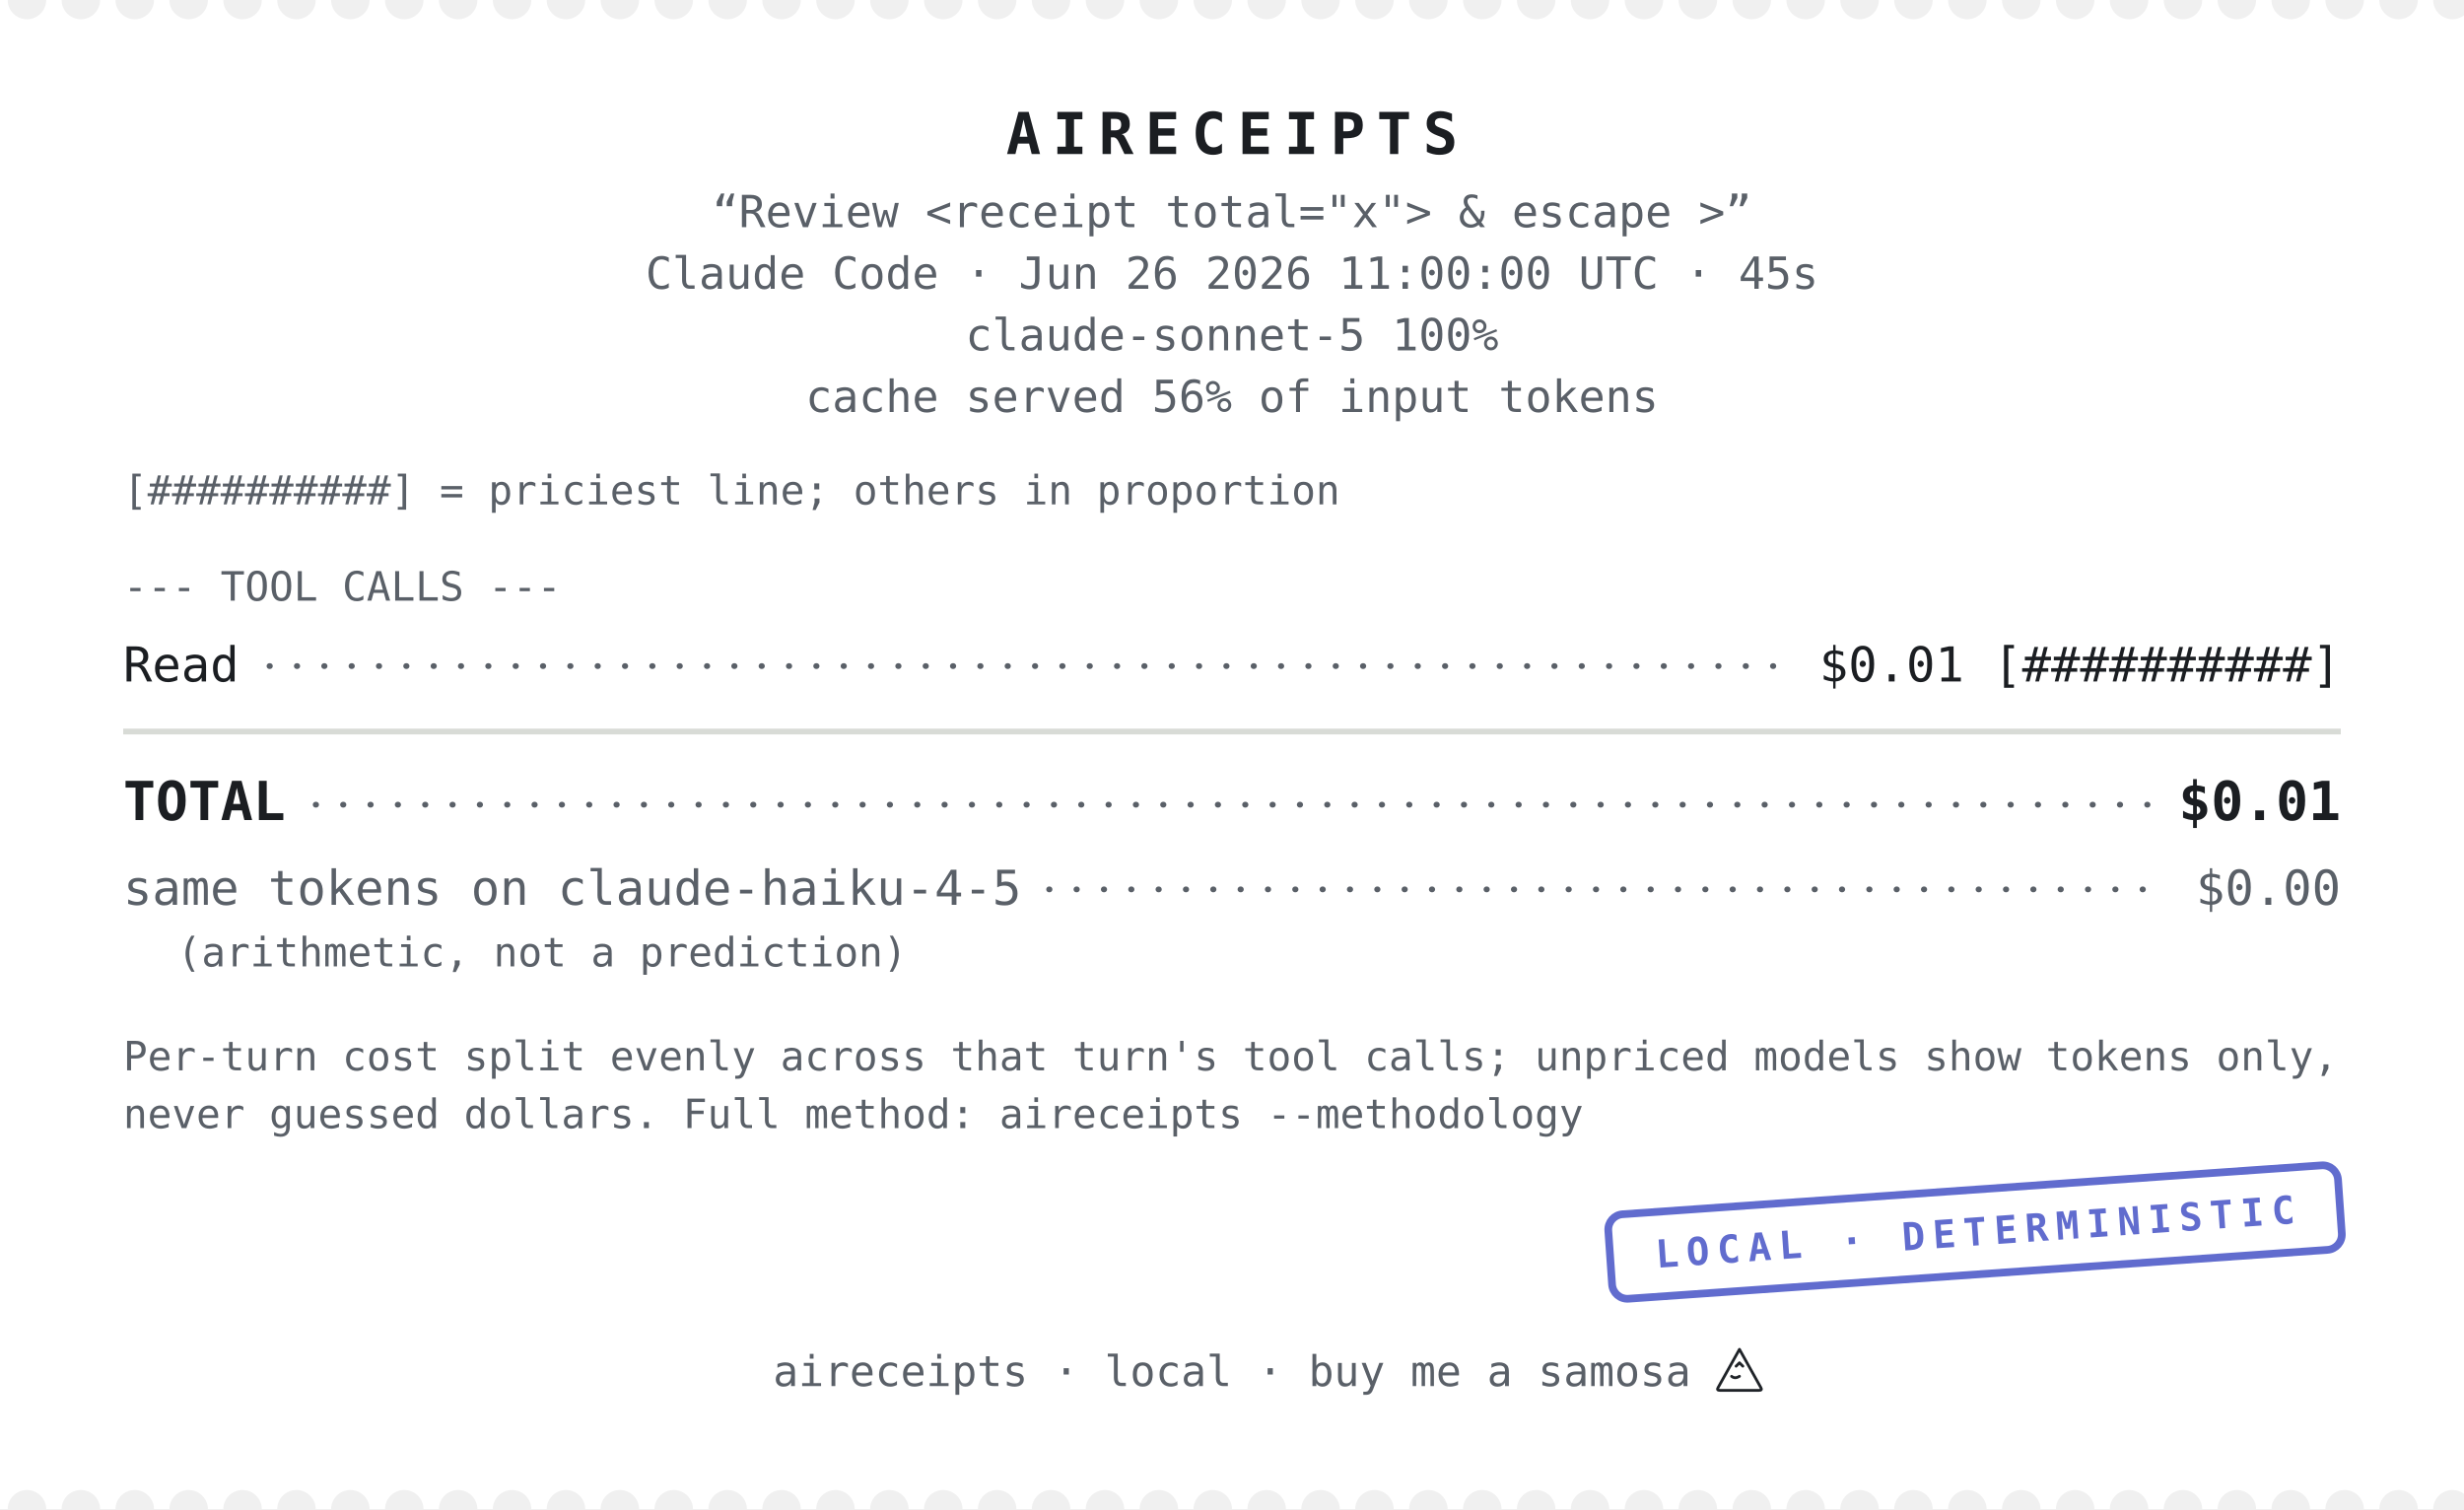
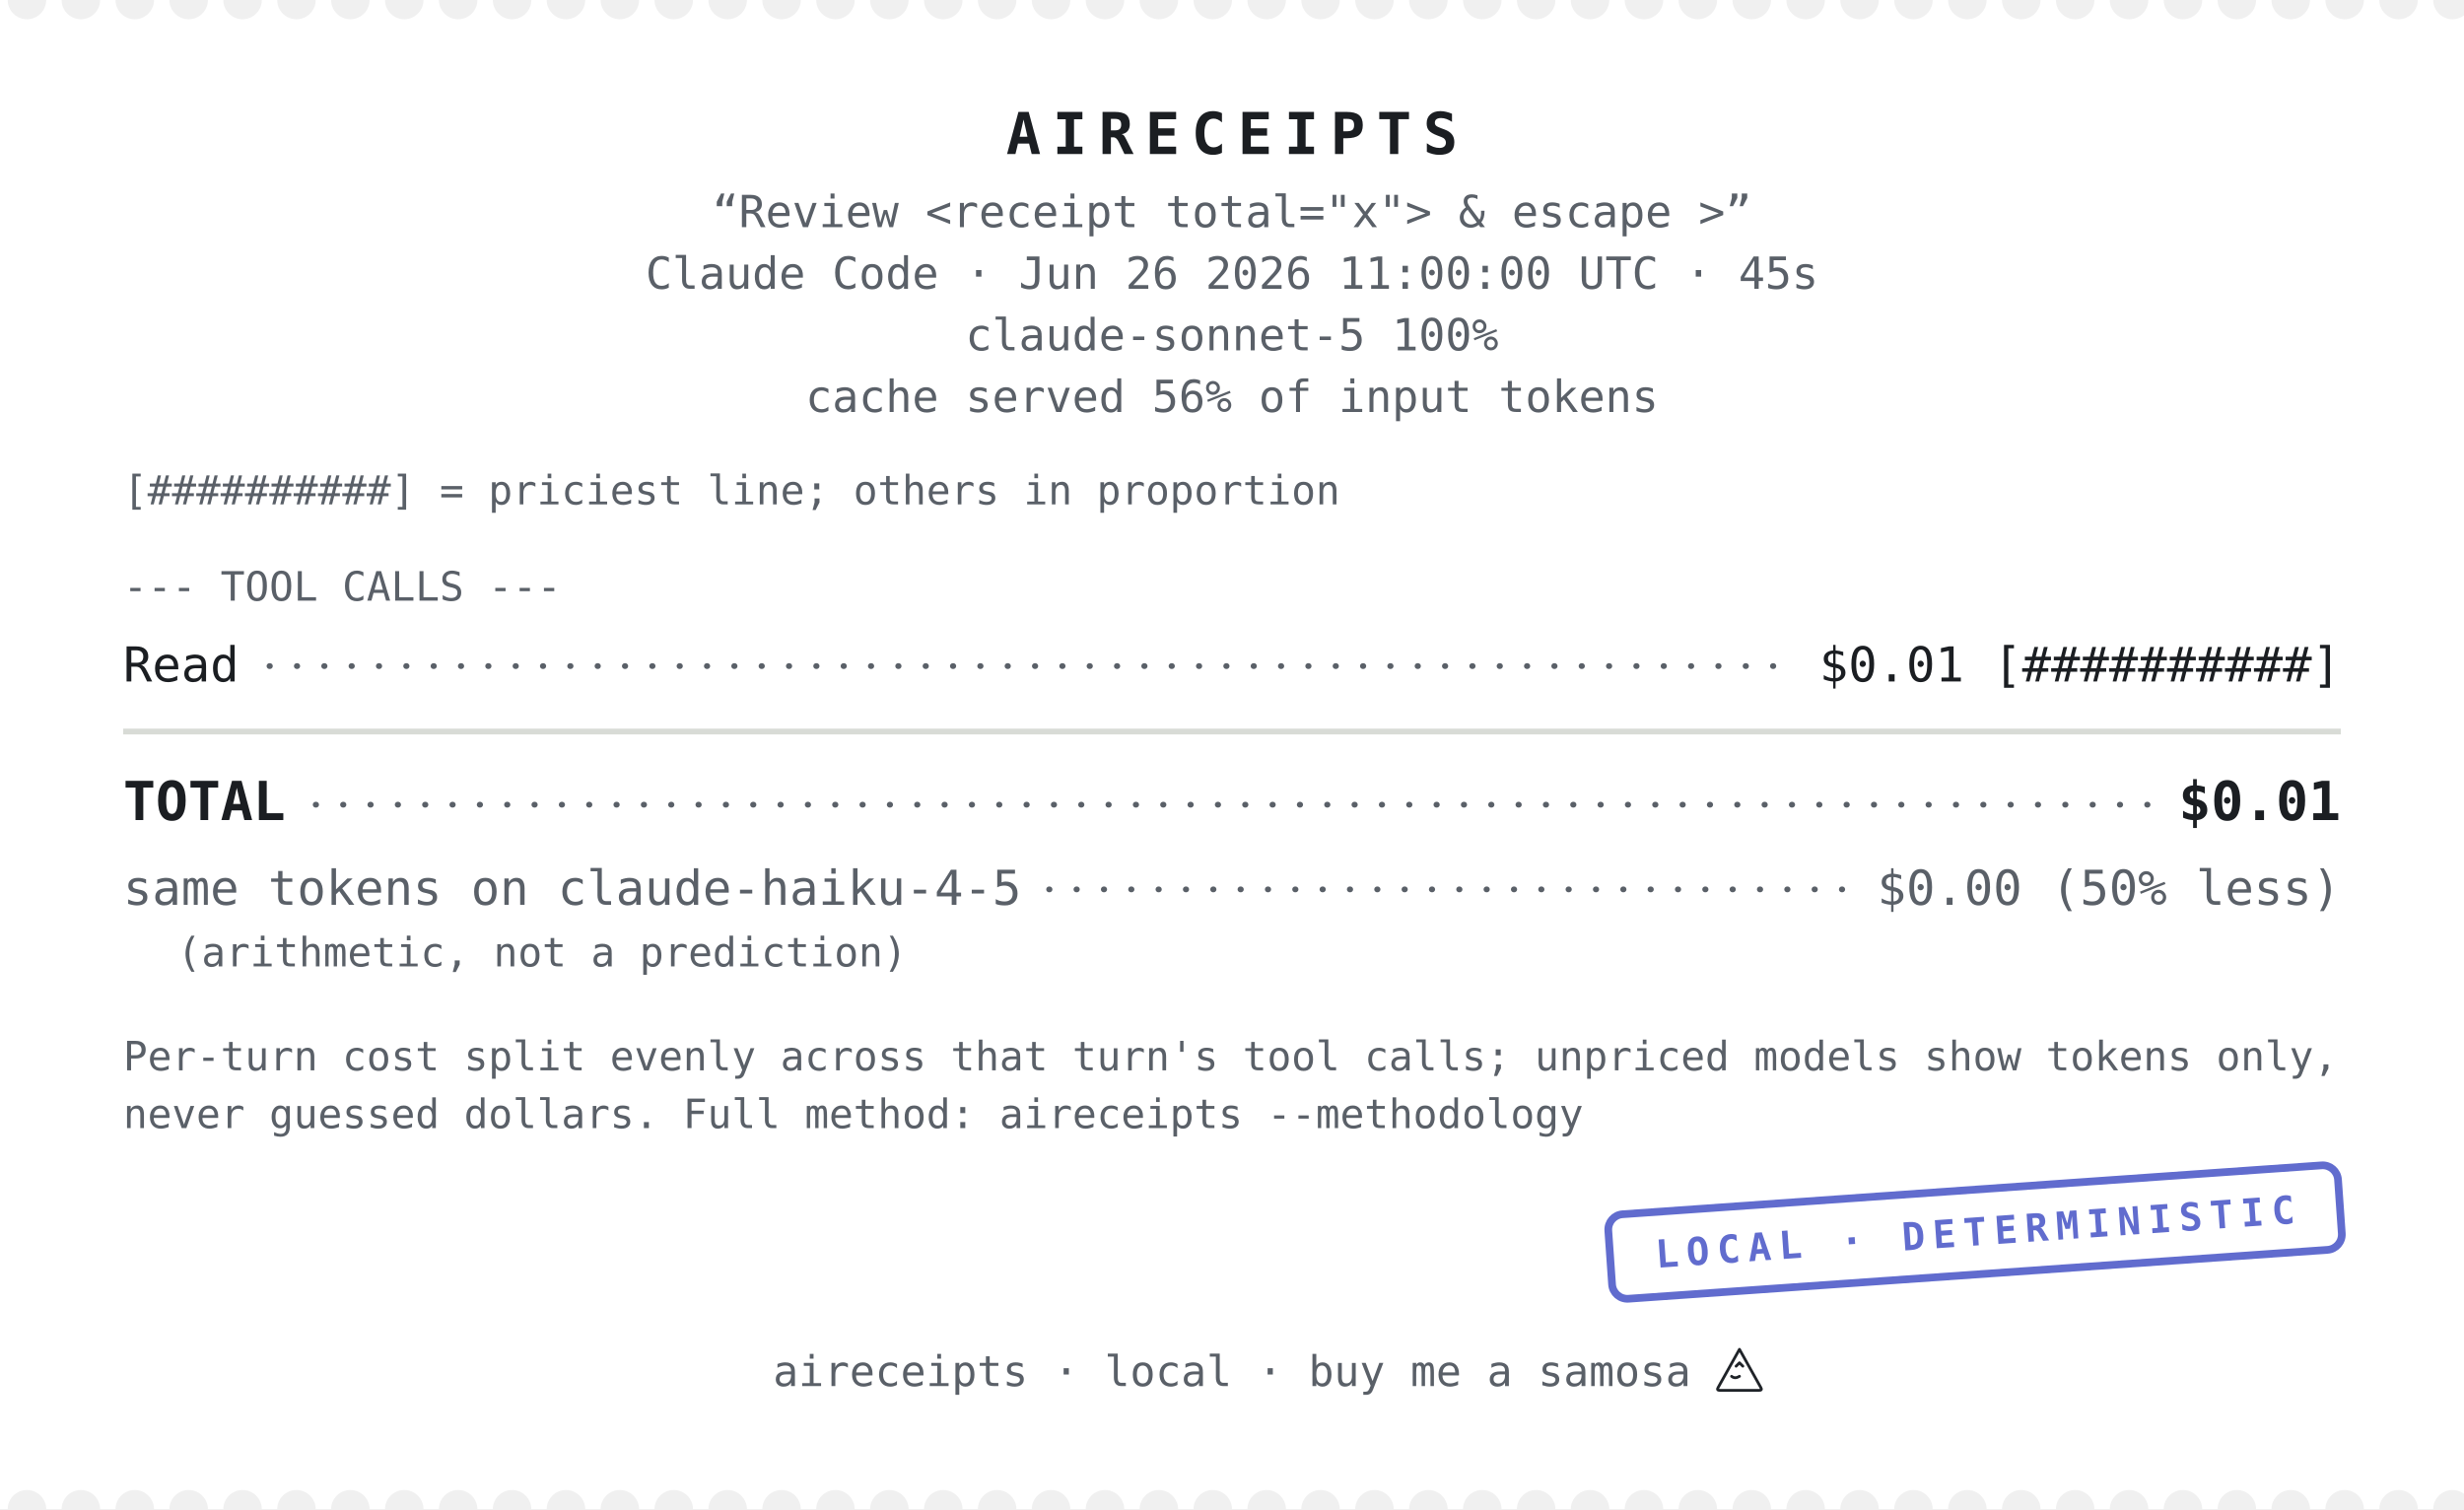
<svg xmlns="http://www.w3.org/2000/svg" width="640" height="392" viewBox="0 0 640 392" font-family="&quot;SF Mono&quot;,&quot;Cascadia Code&quot;,&quot;JetBrains Mono&quot;,Menlo,Consolas,monospace" role="img" aria-label="aireceipts cost receipt">
  <g transform="translate(0 0)">
    <defs>
      <mask id="perf-0" maskUnits="userSpaceOnUse" x="-5" y="-5" width="650" height="402">
        <rect x="0" y="0" width="640" height="392" fill="#FFFFFF" />
        <g class="perf-top">
          <circle cx="7" cy="0" r="5" fill="#000000" />
          <circle cx="21" cy="0" r="5" fill="#000000" />
          <circle cx="35" cy="0" r="5" fill="#000000" />
          <circle cx="49" cy="0" r="5" fill="#000000" />
          <circle cx="63" cy="0" r="5" fill="#000000" />
          <circle cx="77" cy="0" r="5" fill="#000000" />
          <circle cx="91" cy="0" r="5" fill="#000000" />
          <circle cx="105" cy="0" r="5" fill="#000000" />
          <circle cx="119" cy="0" r="5" fill="#000000" />
          <circle cx="133" cy="0" r="5" fill="#000000" />
          <circle cx="147" cy="0" r="5" fill="#000000" />
          <circle cx="161" cy="0" r="5" fill="#000000" />
          <circle cx="175" cy="0" r="5" fill="#000000" />
          <circle cx="189" cy="0" r="5" fill="#000000" />
          <circle cx="203" cy="0" r="5" fill="#000000" />
          <circle cx="217" cy="0" r="5" fill="#000000" />
          <circle cx="231" cy="0" r="5" fill="#000000" />
          <circle cx="245" cy="0" r="5" fill="#000000" />
          <circle cx="259" cy="0" r="5" fill="#000000" />
          <circle cx="273" cy="0" r="5" fill="#000000" />
          <circle cx="287" cy="0" r="5" fill="#000000" />
          <circle cx="301" cy="0" r="5" fill="#000000" />
          <circle cx="315" cy="0" r="5" fill="#000000" />
          <circle cx="329" cy="0" r="5" fill="#000000" />
          <circle cx="343" cy="0" r="5" fill="#000000" />
          <circle cx="357" cy="0" r="5" fill="#000000" />
          <circle cx="371" cy="0" r="5" fill="#000000" />
          <circle cx="385" cy="0" r="5" fill="#000000" />
          <circle cx="399" cy="0" r="5" fill="#000000" />
          <circle cx="413" cy="0" r="5" fill="#000000" />
          <circle cx="427" cy="0" r="5" fill="#000000" />
          <circle cx="441" cy="0" r="5" fill="#000000" />
          <circle cx="455" cy="0" r="5" fill="#000000" />
          <circle cx="469" cy="0" r="5" fill="#000000" />
          <circle cx="483" cy="0" r="5" fill="#000000" />
          <circle cx="497" cy="0" r="5" fill="#000000" />
          <circle cx="511" cy="0" r="5" fill="#000000" />
          <circle cx="525" cy="0" r="5" fill="#000000" />
          <circle cx="539" cy="0" r="5" fill="#000000" />
          <circle cx="553" cy="0" r="5" fill="#000000" />
          <circle cx="567" cy="0" r="5" fill="#000000" />
          <circle cx="581" cy="0" r="5" fill="#000000" />
          <circle cx="595" cy="0" r="5" fill="#000000" />
          <circle cx="609" cy="0" r="5" fill="#000000" />
          <circle cx="623" cy="0" r="5" fill="#000000" />
          <circle cx="637" cy="0" r="5" fill="#000000" />
        </g>
        <g class="perf-bottom">
          <circle cx="7" cy="392" r="5" fill="#000000" />
          <circle cx="21" cy="392" r="5" fill="#000000" />
          <circle cx="35" cy="392" r="5" fill="#000000" />
          <circle cx="49" cy="392" r="5" fill="#000000" />
          <circle cx="63" cy="392" r="5" fill="#000000" />
          <circle cx="77" cy="392" r="5" fill="#000000" />
          <circle cx="91" cy="392" r="5" fill="#000000" />
          <circle cx="105" cy="392" r="5" fill="#000000" />
          <circle cx="119" cy="392" r="5" fill="#000000" />
          <circle cx="133" cy="392" r="5" fill="#000000" />
          <circle cx="147" cy="392" r="5" fill="#000000" />
          <circle cx="161" cy="392" r="5" fill="#000000" />
          <circle cx="175" cy="392" r="5" fill="#000000" />
          <circle cx="189" cy="392" r="5" fill="#000000" />
          <circle cx="203" cy="392" r="5" fill="#000000" />
          <circle cx="217" cy="392" r="5" fill="#000000" />
          <circle cx="231" cy="392" r="5" fill="#000000" />
          <circle cx="245" cy="392" r="5" fill="#000000" />
          <circle cx="259" cy="392" r="5" fill="#000000" />
          <circle cx="273" cy="392" r="5" fill="#000000" />
          <circle cx="287" cy="392" r="5" fill="#000000" />
          <circle cx="301" cy="392" r="5" fill="#000000" />
          <circle cx="315" cy="392" r="5" fill="#000000" />
          <circle cx="329" cy="392" r="5" fill="#000000" />
          <circle cx="343" cy="392" r="5" fill="#000000" />
          <circle cx="357" cy="392" r="5" fill="#000000" />
          <circle cx="371" cy="392" r="5" fill="#000000" />
          <circle cx="385" cy="392" r="5" fill="#000000" />
          <circle cx="399" cy="392" r="5" fill="#000000" />
          <circle cx="413" cy="392" r="5" fill="#000000" />
          <circle cx="427" cy="392" r="5" fill="#000000" />
          <circle cx="441" cy="392" r="5" fill="#000000" />
          <circle cx="455" cy="392" r="5" fill="#000000" />
          <circle cx="469" cy="392" r="5" fill="#000000" />
          <circle cx="483" cy="392" r="5" fill="#000000" />
          <circle cx="497" cy="392" r="5" fill="#000000" />
          <circle cx="511" cy="392" r="5" fill="#000000" />
          <circle cx="525" cy="392" r="5" fill="#000000" />
          <circle cx="539" cy="392" r="5" fill="#000000" />
          <circle cx="553" cy="392" r="5" fill="#000000" />
          <circle cx="567" cy="392" r="5" fill="#000000" />
          <circle cx="581" cy="392" r="5" fill="#000000" />
          <circle cx="595" cy="392" r="5" fill="#000000" />
          <circle cx="609" cy="392" r="5" fill="#000000" />
          <circle cx="623" cy="392" r="5" fill="#000000" />
          <circle cx="637" cy="392" r="5" fill="#000000" />
        </g>
      </mask>
    </defs>
    <rect x="0" y="0" width="640" height="392" fill="#FFFFFF" mask="url(#perf-0)" />
    <text x="320" y="40" font-size="15" fill="#1B1E22" text-anchor="middle" font-weight="700" letter-spacing="3">AIRECEIPTS</text>
    <text x="320" y="59" font-size="11.5" fill="#5A6068" text-anchor="middle">“Review &lt;receipt total="x"&gt; &amp; escape &gt;”</text>
    <text x="320" y="75" font-size="11.5" fill="#5A6068" text-anchor="middle">Claude Code · Jun 26 2026 11:00:00 UTC · 45s</text>
    <text x="320" y="91" font-size="11.5" fill="#5A6068" text-anchor="middle">claude-sonnet-5 100%</text>
    <text x="320" y="107" font-size="11.5" fill="#5A6068" text-anchor="middle">cache served 56% of input tokens</text>
    <text x="32" y="131" font-size="10.5" fill="#5A6068" text-anchor="start">[##########] = priciest line; others in proportion</text>
    <text x="32" y="156" font-size="10.5" fill="#5A6068" text-anchor="start">--- TOOL CALLS ---</text>
    <text x="32" y="177" font-size="12.5" fill="#1B1E22" text-anchor="start">Read</text>
    <text x="608" y="177" font-size="12.5" fill="#1B1E22" text-anchor="end">$0.01 [##########]</text>
    <line x1="70" y1="173" x2="465" y2="173" stroke="#5A6068" stroke-width="1.5" stroke-linecap="round" stroke-dasharray="0.1 7" />
    <line x1="32" y1="190" x2="608" y2="190" stroke="#D8DBD6" stroke-width="1.5" />
    <text x="32" y="213" font-size="14" fill="#1B1E22" text-anchor="start" font-weight="700">TOTAL</text>
    <text x="608" y="213" font-size="14" fill="#1B1E22" text-anchor="end" font-weight="700">$0.01</text>
    <line x1="82" y1="209" x2="558" y2="209" stroke="#5A6068" stroke-width="1.5" stroke-linecap="round" stroke-dasharray="0.1 7" />
    <text x="32" y="235" font-size="12.5" fill="#5A6068" text-anchor="start" font-weight="400">same tokens on claude-haiku-4-5</text>
-     <text x="608" y="235" font-size="12.5" fill="#5A6068" text-anchor="end" font-weight="400">$0.00</text>
-     <line x1="272.5" y1="231" x2="562.5" y2="231" stroke="#5A6068" stroke-width="1.5" stroke-linecap="round" stroke-dasharray="0.1 7" />
+     <text x="608" y="235" font-size="12.5" fill="#5A6068" text-anchor="end" font-weight="400">$0.00 (50% less)</text>
+     <line x1="272.5" y1="231" x2="480" y2="231" stroke="#5A6068" stroke-width="1.5" stroke-linecap="round" stroke-dasharray="0.1 7" />
    <text x="46" y="251" font-size="10.5" fill="#5A6068" text-anchor="start">(arithmetic, not a prediction)</text>
    <text x="32" y="278" font-size="10.5" fill="#5A6068" text-anchor="start">Per-turn cost split evenly across that turn's tool calls; unpriced models show tokens only,</text>
    <text x="32" y="293" font-size="10.5" fill="#5A6068" text-anchor="start">never guessed dollars. Full method: aireceipts --methodology</text>
    <g class="stamp" opacity="0.8" transform="rotate(-4 513 320)">
      <rect x="418" y="309" width="190" height="22" rx="4" fill="none" stroke="#3947C2" stroke-width="2" />
      <text x="513" y="323.5" font-size="10" fill="#3947C2" text-anchor="middle" font-weight="700" letter-spacing="2">LOCAL · DETERMINISTIC</text>
    </g>
    <text x="320" y="360" font-size="11" fill="#5A6068" text-anchor="middle">aireceipts · local · buy me a samosa</text>
    <g transform="translate(444.8 349) scale(0.292)" fill="none" stroke="#1f2328" stroke-width="2.5" stroke-linejoin="round" stroke-linecap="round">
      <path d="M24 5 L43 39 Q44.5 41.5 41.5 41.5 H6.5 Q3.5 41.5 5 39 Z" />
      <path d="M17 29 q3 2.5 7 0" />
      <path d="M21 20 l3 -3 3 3" />
    </g>
  </g>
</svg>
